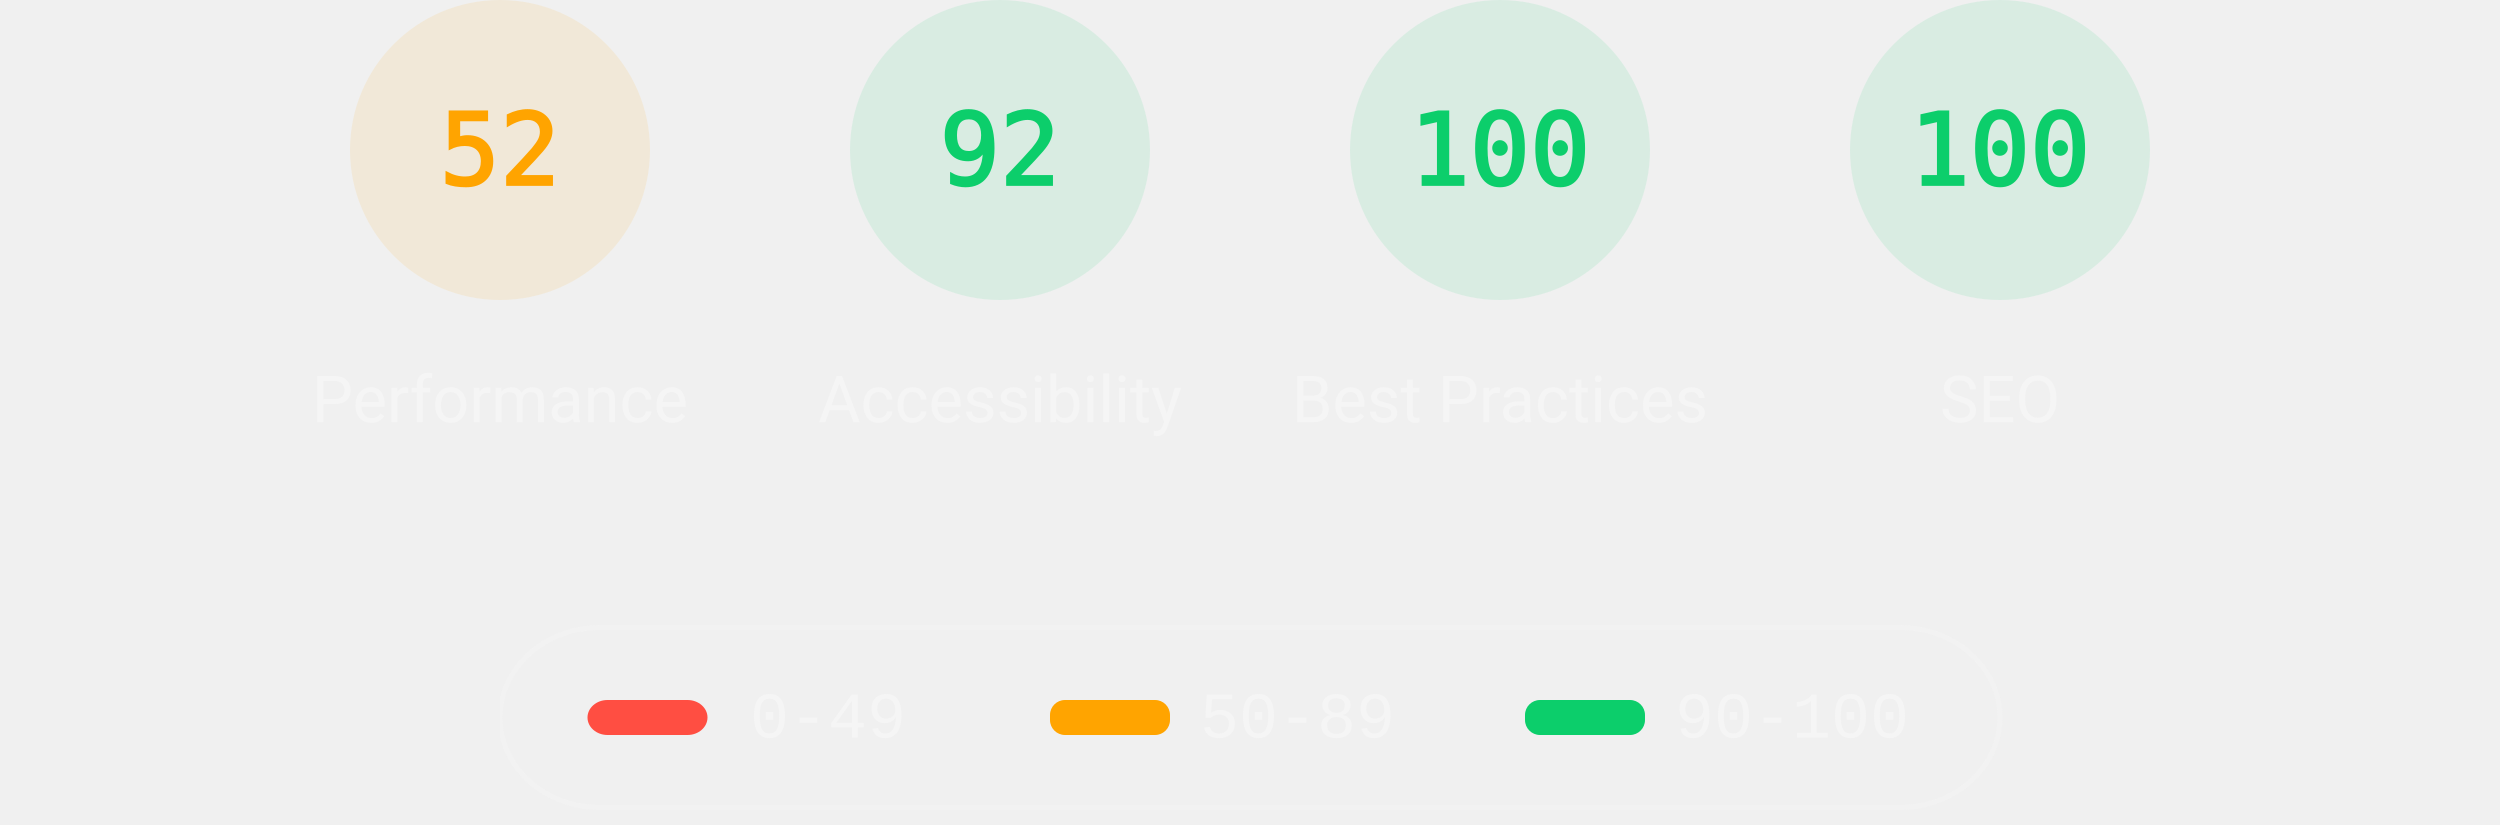
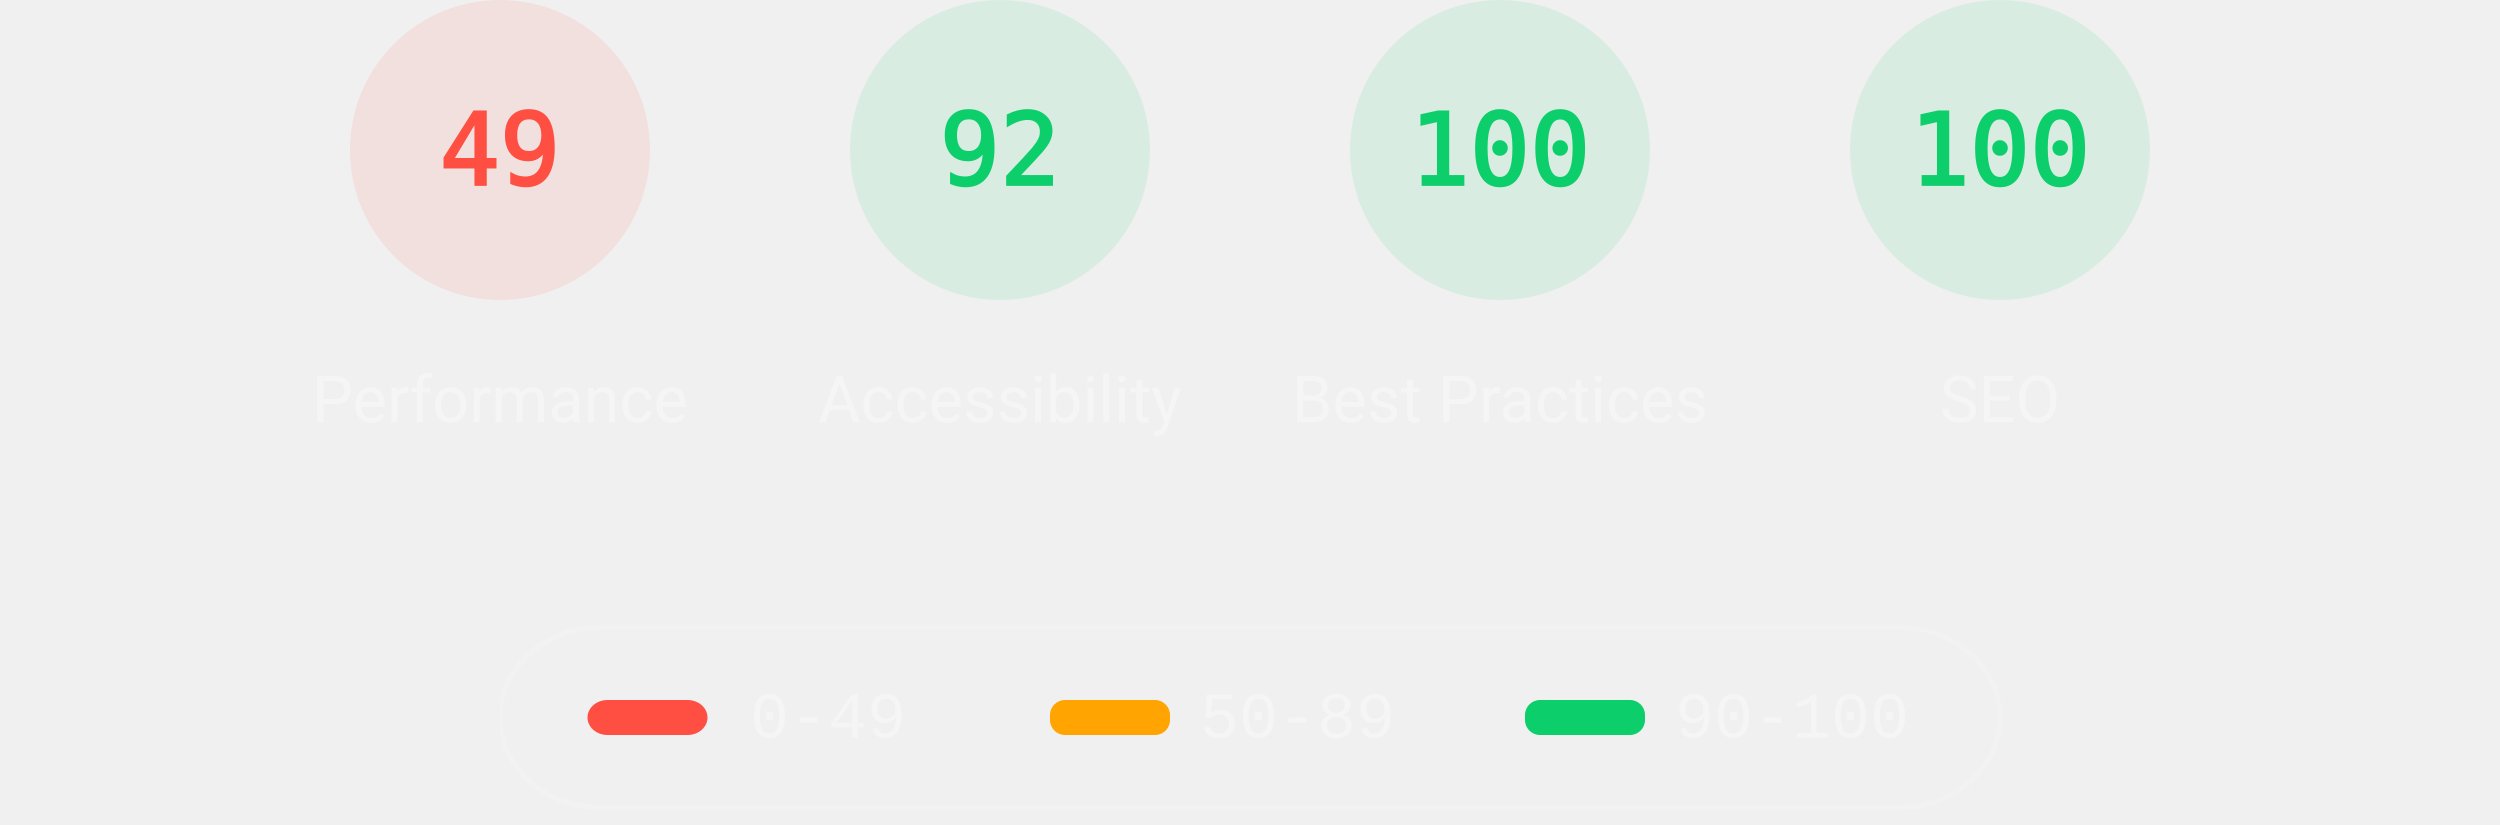
<svg xmlns="http://www.w3.org/2000/svg" class="theme--dark" fill="none" width="1000" height="330">
  <style>
			.gauge-base {
				opacity: 0.1
			}

			.gauge-arc {
				fill: none;
				animation-delay: 250ms;
				stroke-linecap: round;
				transform: rotate(-90deg);
				transform-origin: 100px 60px;
				animation: load-gauge 1s ease forwards
			}

			.guage-text {
				font-size: 40px;
				font-family: monospace;
				text-align: center
			}

			.guage-red {
				color: #ff4e42;
				fill: #ff4e42;
				stroke: #ff4e42
			}
			.guage-orange {
				color: #ffa400;
				fill: #ffa400;
				stroke: #ffa400
			}
			.guage-green {
				color: #0cce6b;
				fill: #0cce6b;
				stroke: #0cce6b
			}
			.theme--agnostic .guage-undefined {
				color: #5c5c5c;
				fill: #5c5c5c;
				stroke: #5c5c5c
			}
			.theme--light .guage-undefined {
				color: #1e1e1e;
				fill: #1e1e1e;
				stroke: #1e1e1e
			}
			.theme--dark .guage-undefined {
				color: #f5f5f5;
				fill: #f5f5f5;
				stroke: #f5f5f5
			}

			.guage-title {
				stroke: none;
				font-size: 26px;
				line-height: 26px;
				font-family: Roboto, Halvetica, Arial, sans-serif
			}
			.metric.guage-title {
				font-family: 'Courier New', Courier, monospace
			}
			.theme--agnostic .guage-title {
				color: #737373;
				fill: #737373
			}
			.theme--light .guage-title {
				color: #212121;
				fill: #212121
			}
			.theme--dark .guage-title {
				color: #f5f5f5;
				fill: #f5f5f5
			}

			@keyframes load-gauge {
				from {
					stroke-dasharray: 0 352.858
				}
			}
			.lh-gauge--pwa__disc {
				fill: #e0e0e0
			}
			.lh-gauge--pwa__logo {
				position: relative;
				fill: #b0b0b0
			}
			.lh-gauge--pwa__invisible {
				display: none
			}
			.lh-gauge--pwa__visible {
				display: inline
			}
			.guage-invisible {
				display: none
			}
			.lh-gauge--pwa__logo--primary-color {
				fill: #304ffe
			}
			.theme--agnostic .lh-gauge--pwa__logo--secondary-color {
				fill: #787878
			}
			.theme--light .lh-gauge--pwa__logo--secondary-color {
				fill: #3d3d3d
			}
			.theme--dark .lh-gauge--pwa__logo--secondary-color {
				fill: #d8b6b6
			}
			.theme--light #svg_2 {
				stroke: #00000022
			}
			.theme--agnostic #svg_2 {
				stroke: #616161
			}
			.theme--light #svg_2 {
				stroke: #00000022
			}
			.theme--dark #svg_2 {
				stroke: #f5f5f566
			}
		</style>
-   <svg class="guage-div guage-perf guage-orange" viewBox="0 0 200 200" width="200" height="200" x="100" y="0">
-     <circle class="gauge-base" r="56" cx="100" cy="60" stroke-width="8" />
-     <circle class="gauge-arc guage-arc-1" r="56" cx="100" cy="60" stroke-width="8" style="stroke-dasharray: 182.966, 351.858;" />
-     <text class="guage-text" x="100px" y="60px" alignment-baseline="central" dominant-baseline="central" text-anchor="middle">52</text>
+   <svg class="guage-div guage-perf guage-red" viewBox="0 0 200 200" width="200" height="200" x="100" y="0">
+     <circle class="gauge-base" r="56" cx="100" cy="60" stroke-width="8" />
+     <circle class="gauge-arc guage-arc-1" r="56" cx="100" cy="60" stroke-width="8" style="stroke-dasharray: 172.41, 351.858;" />
+     <text class="guage-text" x="100px" y="60px" alignment-baseline="central" dominant-baseline="central" text-anchor="middle">49</text>
    <text class="guage-title" x="100px" y="160px" alignment-baseline="central" dominant-baseline="central" text-anchor="middle">Performance</text>
  </svg>
  <svg class="guage-div guage-acc guage-green" viewBox="0 0 200 200" width="200" height="200" x="300" y="0">
    <circle class="gauge-base" r="56" cx="100" cy="60" stroke-width="8" />
    <circle class="gauge-arc guage-arc-2" r="56" cx="100" cy="60" stroke-width="8" style="stroke-dasharray: 323.709, 351.858;" />
    <text class="guage-text" x="100px" y="60px" alignment-baseline="central" dominant-baseline="central" text-anchor="middle">92</text>
    <text class="guage-title" x="100px" y="160px" alignment-baseline="central" dominant-baseline="central" text-anchor="middle">Accessibility</text>
  </svg>
  <svg class="guage-div guage-best guage-green" viewBox="0 0 200 200" width="200" height="200" x="500" y="0">
    <circle class="gauge-base" r="56" cx="100" cy="60" stroke-width="8" />
    <circle class="gauge-arc guage-arc-3" r="56" cx="100" cy="60" stroke-width="8" style="stroke-dasharray: 351.858, 351.858;" />
    <text class="guage-text" x="100px" y="60px" alignment-baseline="central" dominant-baseline="central" text-anchor="middle">100</text>
    <text class="guage-title" x="100px" y="160px" alignment-baseline="central" dominant-baseline="central" text-anchor="middle">Best Practices</text>
  </svg>
  <svg class="guage-div guage-seo guage-green" viewBox="0 0 200 200" width="200" height="200" x="700" y="0">
    <circle class="gauge-base" r="56" cx="100" cy="60" stroke-width="8" />
    <circle class="gauge-arc guage-arc-4" r="56" cx="100" cy="60" stroke-width="8" style="stroke-dasharray: 351.858, 351.858;" />
    <text class="guage-text" x="100px" y="60px" alignment-baseline="central" dominant-baseline="central" text-anchor="middle">100</text>
    <text class="guage-title" x="100px" y="160px" alignment-baseline="central" dominant-baseline="central" text-anchor="middle">SEO</text>
  </svg>
  <svg class="guage-div guage-pwa guage-invisible" viewBox="0 0 200 200" width="200" height="200" x="900" y="0">
    <svg viewBox="0 0 60 60" width="112" height="112" x="44" y="4">
      <defs>
        <linearGradient id="lh-gauge--pwa__check-circle__gradient-0" x1="50%" y1="0%" x2="50%" y2="100%">
          <stop stop-color="#00C852" offset="0%" />
          <stop stop-color="#009688" offset="100%" />
        </linearGradient>
        <linearGradient id="lh-gauge--pwa__installable__shadow-gradient-0" x1="76.056%" x2="24.111%" y1="82.995%" y2="24.735%">
          <stop stop-color="#A5D6A7" offset="0%" />
          <stop stop-color="#80CBC4" offset="100%" />
        </linearGradient>
        <linearGradient id="lh-gauge--pwa__fast-reliable__shadow-gradient-0" x1="76.056%" y1="82.995%" x2="25.678%" y2="26.493%">
          <stop stop-color="#64B5F6" offset="0%" />
          <stop stop-color="#2979FF" offset="100%" />
        </linearGradient>
        <g id="lh-gauge--pwa__fast-reliable-badge-0">
          <circle fill="#FFFFFF" cx="10" cy="10" r="10" />
          <path fill="#304FFE" d="M10 3.58l5.25 2.34v3.5c0 3.23-2.24 6.26-5.25 7-3.01-.74-5.25-3.77-5.25-7v-3.5L10 3.58zm-.47 10.74l2.76-4.83.03-.07c.04-.08 0-.24-.22-.24h-1.64l.47-3.26h-.47l-2.7 4.77c-.02.01.05-.1-.04.05-.09.16-.1.31.18.31h1.63l-.47 3.27h.47z" />
        </g>
        <g id="lh-gauge--pwa__installable-badge-0">
          <circle fill="#FFFFFF" cx="10" cy="10" r="10" />
          <path fill="#009688" d="M10 4.167A5.835 5.835 0 0 0 4.167 10 5.835 5.835 0 0 0 10 15.833 5.835 5.835 0 0 0 15.833 10 5.835 5.835 0 0 0 10 4.167zm2.917 6.416h-2.334v2.334H9.417v-2.334H7.083V9.417h2.334V7.083h1.166v2.334h2.334v1.166z" />
        </g>
      </defs>
      <g stroke="none" fill-rule="nonzero">
        <circle class="lh-gauge--pwa__disc" cx="30" cy="30" r="30" />
        <g class="lh-gauge--pwa__logo">
          <path d="M35.66 19.39l.7-1.75h2L37.4 15 38.6 12l3.4 9h-2.51l-.58-1.61z" />
          <path d="M33.52 21l3.65-9h-2.42l-2.5 5.82L30.5 12h-1.86l-1.9 5.82-1.35-2.65-1.21 3.72L25.4 21h2.38l1.72-5.2 1.64 5.2z" />
          <path fill-rule="nonzero" d="M20.3 17.91h1.48c.45 0 .85-.05 1.2-.15l.39-1.18 1.07-3.3a2.64 2.64 0 0 0-.28-.37c-.55-.6-1.36-.91-2.42-.91H18v9h2.3V17.9zm1.96-3.84c.22.22.33.5.33.87 0 .36-.1.65-.29.87-.2.23-.59.35-1.15.35h-.86v-2.41h.87c.52 0 .89.1 1.1.32z" />
        </g>
        <rect class="lh-gauge--pwa__component lh-gauge--pwa__na-line lh-gauge--pwa__invisible" fill="#FFFFFF" x="20" y="32" width="20" height="4" rx="2" />
        <g class="lh-gauge--pwa__component lh-gauge--pwa__fast-reliable-badge lh-gauge--pwa__invisible" transform="translate(20, 29)">
          <path fill="url(#lh-gauge--pwa__fast-reliable__shadow-gradient-0)" d="M33.63 19.49A30 30 0 0 1 16.2 30.36L3 17.14 17.14 3l16.49 16.49z" />
          <use href="#lh-gauge--pwa__fast-reliable-badge-0" />
        </g>
        <g class="lh-gauge--pwa__component lh-gauge--pwa__installable-badge lh-gauge--pwa__invisible" transform="translate(20, 29)">
          <path fill="url(#lh-gauge--pwa__installable__shadow-gradient-0)" d="M33.629 19.487c-4.272 5.453-10.391 9.39-17.415 10.869L3 17.142 17.142 3 33.63 19.487z" />
          <use href="#lh-gauge--pwa__installable-badge-0" />
        </g>
        <g class="lh-gauge--pwa__component lh-gauge--pwa__fast-reliable-installable-badges lh-gauge--pwa__invisible">
          <g transform="translate(8, 29)">
            <path fill="url(#lh-gauge--pwa__fast-reliable__shadow-gradient-0)" d="M16.321 30.463L3 17.143 17.142 3l22.365 22.365A29.864 29.864 0 0 1 22 31c-1.942 0-3.84-.184-5.679-.537z" />
            <use href="#lh-gauge--pwa__fast-reliable-badge-0" />
          </g>
          <g transform="translate(32, 29)">
            <path fill="url(#lh-gauge--pwa__installable__shadow-gradient-0)" d="M25.982 11.84a30.107 30.107 0 0 1-13.08 15.203L3 17.143 17.142 3l8.84 8.84z" />
            <use href="#lh-gauge--pwa__installable-badge-0" />
          </g>
        </g>
        <g class="lh-gauge--pwa__component lh-gauge--pwa__check-circle lh-gauge--pwa__invisible" transform="translate(18, 28)">
          <circle fill="#FFFFFF" cx="12" cy="12" r="12" />
          <path fill="url(#lh-gauge--pwa__check-circle__gradient-0)" d="M12 2a10 10 0 1 0 0 20 10 10 0 0 0 0-20zm-2 15l-5-5 1.41-1.41L10 14.17l7.59-7.59L19 8l-9 9z" />
        </g>
      </g>
    </svg>
    <text class="guage-title" y="160px" alignment-baseline="central" dominant-baseline="central" text-anchor="middle">
      <tspan x="100px" dy="-6px">Progressive</tspan>
      <tspan x="100px" dy="30px">Web App</tspan>
    </text>
  </svg>
  <svg width="604" height="76" x="200" y="250">
    <g>
      <rect fill="none" id="canvas_background" height="80" width="604" y="-1" x="-1" />
      <g display="none" overflow="visible" y="0" x="0" height="100%" width="100%" id="canvasGrid">
        <rect fill="url(#gridpattern)" stroke-width="0" y="0" x="0" height="100%" width="100%" />
      </g>
    </g>
    <g>
      <rect fill-opacity="0" stroke-width="2" rx="40" id="svg_2" height="72" width="600" y="1" x="0" fill="#000000" />
      <rect stroke="#000" rx="8" id="svg_3" height="14" width="48" y="30" x="35" stroke-opacity="null" stroke-width="0" fill="#ff4e42" />
      <rect stroke="#000" rx="6" id="svg_4" height="14" width="48" y="30" x="220" stroke-opacity="null" stroke-width="0" fill="#ffa400" />
      <rect stroke="#000" rx="6" id="svg_5" height="14" width="48" y="30" x="410" stroke-opacity="null" stroke-width="0" fill="#0cce6b" />
      <text class="metric guage-title" xml:space="preserve" text-anchor="start" font-size="26" id="svg_6" y="45" x="100" stroke-opacity="null" stroke-width="0" stroke="#000">0-49</text>
      <text class="metric guage-title" xml:space="preserve" text-anchor="start" font-size="26" id="svg_7" y="45" x="280" stroke-opacity="null" stroke-width="0" stroke="#000">50-89</text>
      <text class="metric guage-title" xml:space="preserve" text-anchor="start" font-size="26" id="svg_8" y="45" x="470" stroke-opacity="null" stroke-width="0" stroke="#000">90-100</text>
    </g>
  </svg>
</svg>
